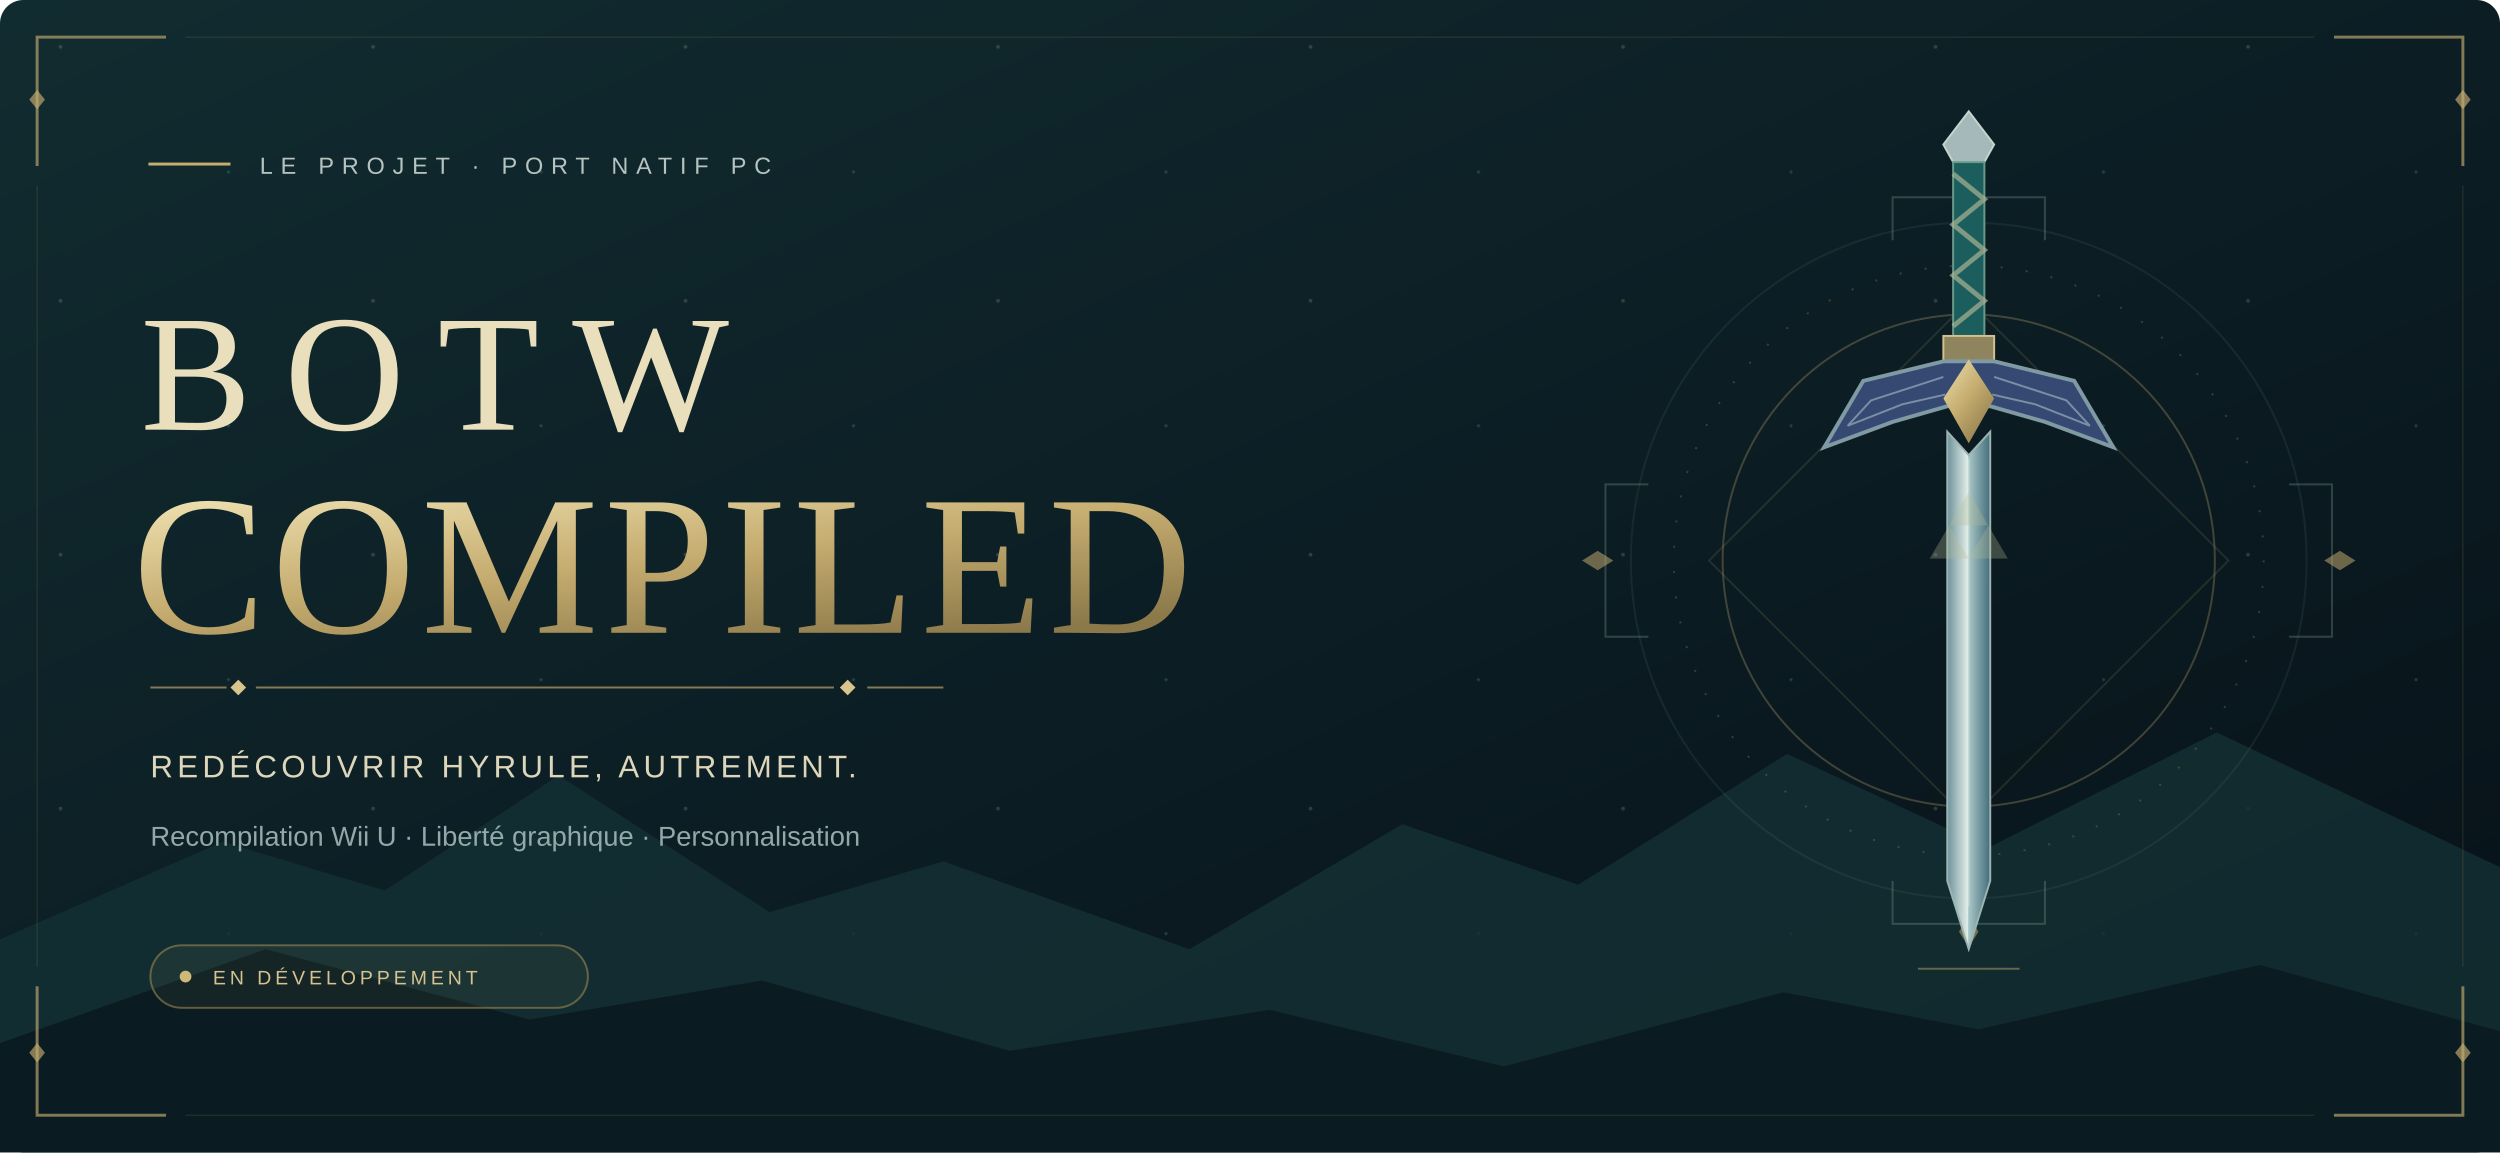
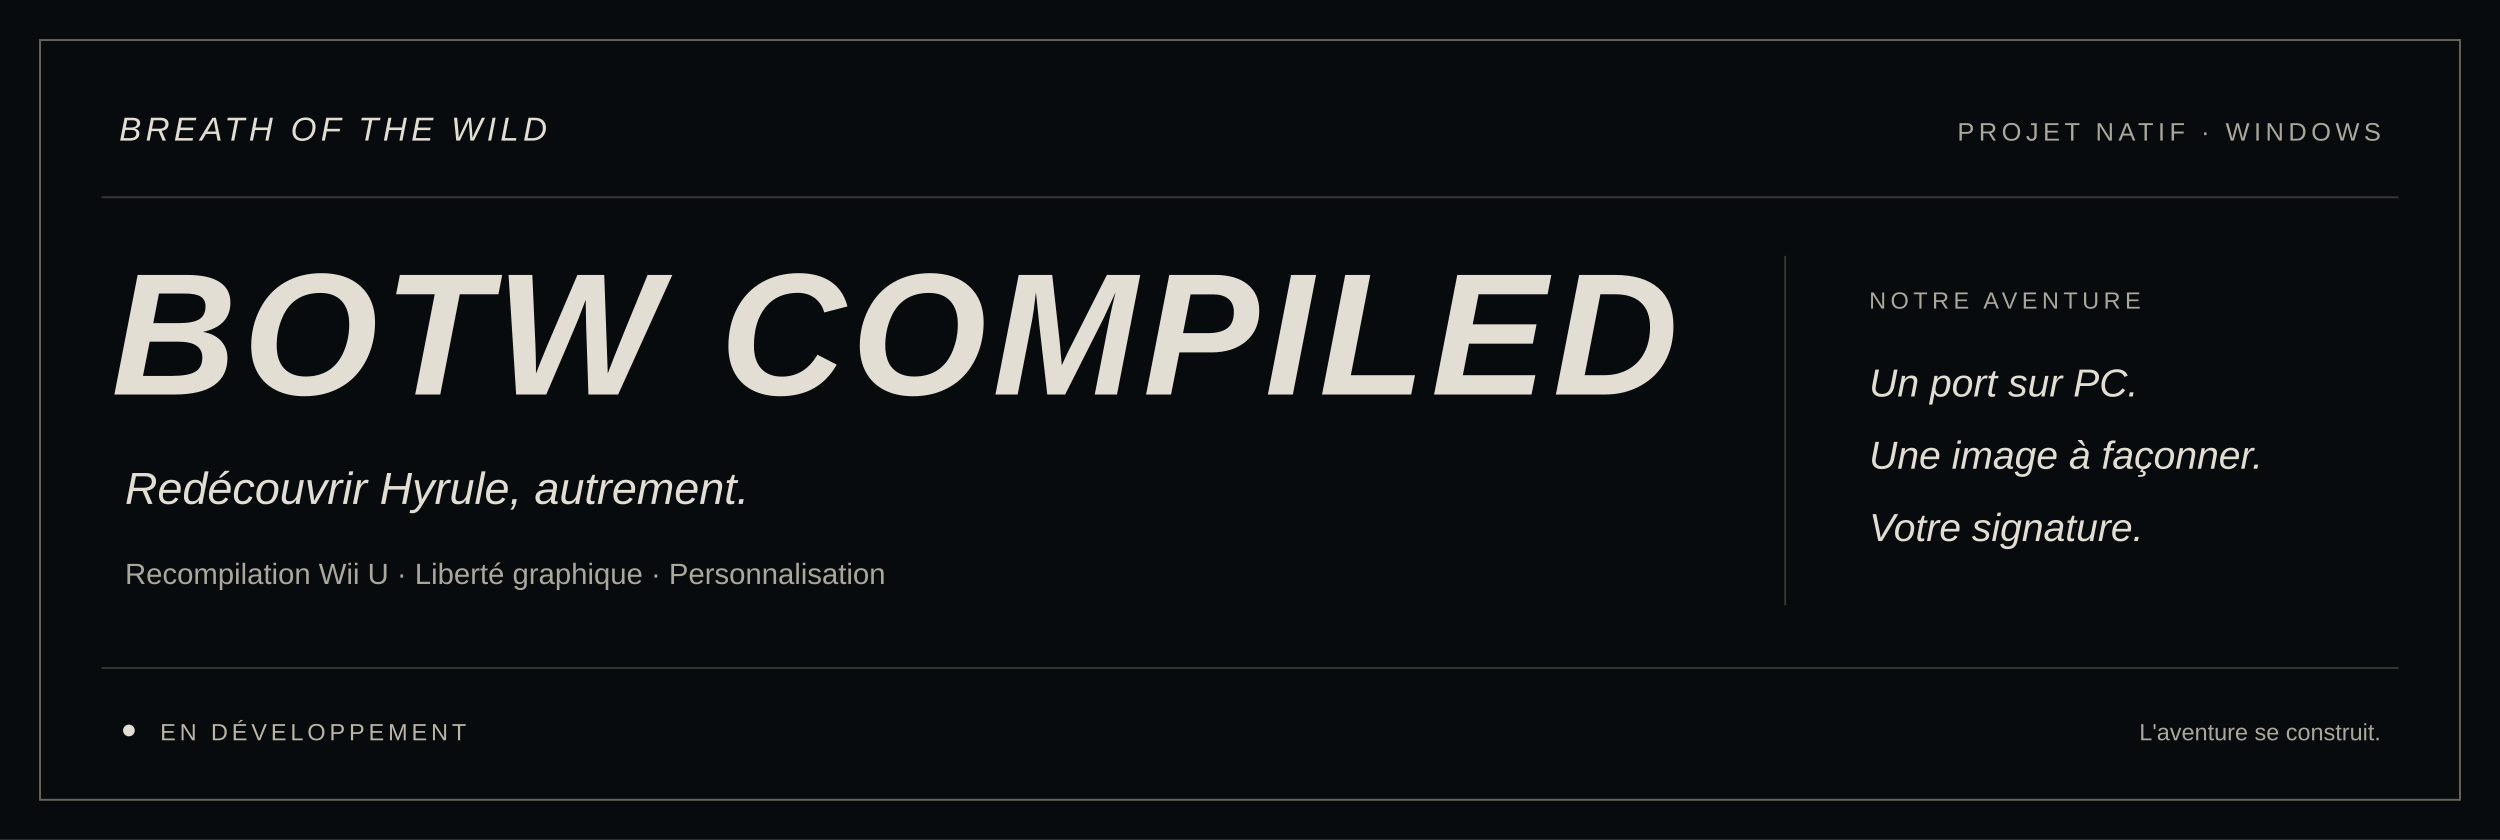
- <svg xmlns="http://www.w3.org/2000/svg" width="1280" height="590" viewBox="0 0 1280 590" role="img" aria-labelledby="title description">
-   <defs>
-     <linearGradient id="sky" x2="1" y2="1">
-       <stop stop-color="#112c30" />
-       <stop offset=".6" stop-color="#0b1b22" />
-       <stop offset="1" stop-color="#071117" />
-     </linearGradient>
-     <linearGradient id="gold" x2=".8" y2="1">
-       <stop stop-color="#eee0b0" />
-       <stop offset=".5" stop-color="#c6ad70" />
-       <stop offset="1" stop-color="#8c794a" />
-     </linearGradient>
-     <linearGradient id="blade" x2="1" y2="0">
-       <stop stop-color="#6d929a" />
-       <stop offset=".47" stop-color="#e0ece7" />
-       <stop offset=".5" stop-color="#a8c6c6" />
-       <stop offset="1" stop-color="#436d7b" />
-     </linearGradient>
-     <pattern id="stars" width="160" height="130" patternUnits="userSpaceOnUse">
-       <circle cx="31" cy="24" r="1" fill="#d8ceaa" opacity=".18" />
-       <circle cx="117" cy="88" r=".8" fill="#6fbbb9" opacity=".22" />
-     </pattern>
-   </defs>
-   <rect width="1280" height="590" rx="12" fill="url(#sky)" />
-   <rect width="1280" height="590" rx="12" fill="url(#stars)" />
-   <path d="M0 481 114 431 197 456 286 397 394 467 483 441 609 486 718 422 808 453 915 386 1018 434 1135 375 1280 444V590H0Z" fill="#143236" opacity=".75" />
-   <path d="m0 534 136-48 135 36 119-20 127 36 133-21 120 29 143-38 100 19 144-33 123 34v62H0Z" fill="#0a1c21" />
-   <path d="M19 85V19h66M1195 19h66v66M1261 505v66h-66M85 571H19v-66" fill="none" stroke="#b6a16b" stroke-width="1.5" opacity=".7" />
-   <path d="M95 19h1090M1261 95v400M1185 571H95M19 495V95" fill="none" stroke="#a58e55" stroke-width=".6" opacity=".18" />
-   <path d="m19 46 4 5-4 5-4-5zM1261 46l4 5-4 5-4-5zM19 534l4 5-4 5-4-5zM1261 534l4 5-4 5-4-5z" fill="#c6ad70" opacity=".65" />
-   <g font-family="Arial, Helvetica, sans-serif">
-     <path d="M76 84h42" stroke="#c6ad70" stroke-width="1.5" />
-     <text x="133" y="89" fill="#b6c4c0" font-size="12" letter-spacing="4">LE PROJET · PORT NATIF PC</text>
-   </g>
-   <text x="72" y="220" fill="#eadfbc" font-family="Georgia, 'Times New Roman', serif" font-size="85" letter-spacing="17">BOTW</text>
-   <text x="68" y="324" fill="url(#gold)" font-family="Georgia, 'Times New Roman', serif" font-size="102" letter-spacing="3">COMPILED</text>
-   <path d="M77 352h39m15 0h296m17 0h39" stroke="#b7a16a" stroke-width="1" opacity=".7" />
-   <path d="m122 348 4 4-4 4-4-4zM434 348l4 4-4 4-4-4z" fill="#d9c48b" />
-   <text x="77" y="398" fill="#ddd6bb" font-family="Arial, Helvetica, sans-serif" font-size="16" letter-spacing="2.2">REDÉCOUVRIR HYRULE, AUTREMENT.</text>
-   <text x="77" y="433" fill="#91aaa9" font-family="Arial, Helvetica, sans-serif" font-size="14">Recompilation Wii U · Liberté graphique · Personnalisation</text>
-   <g transform="translate(77 484)">
-     <rect width="224" height="32" rx="16" fill="#b59d60" fill-opacity=".07" stroke="#a78e54" stroke-opacity=".55" />
-     <circle cx="18" cy="16" r="3" fill="#cfb878" />
-     <text x="32" y="20" fill="#d6c391" font-family="Arial, Helvetica, sans-serif" font-size="10" letter-spacing="2">EN DÉVELOPPEMENT</text>
-   </g>
-   <g transform="translate(1008 287)" fill="none">
-     <circle r="173" stroke="#678d89" stroke-opacity=".13" />
-     <circle r="151" stroke="#a18e59" stroke-opacity=".32" stroke-dasharray="1 12" />
-     <circle r="126" stroke="#b6a06a" stroke-opacity=".32" />
-     <path d="M-164-39h-22v78h22M164-39h22v78h-22M-39-164v-22h78v22M-39 164v22h78v-22" stroke="#809f95" stroke-opacity=".32" />
-     <path d="m0-133 133 133L0 133-133 0Z" stroke="#a58f58" stroke-opacity=".18" />
-     <path d="m0-198 5 8-5 8-5-8zM198 0l-8 5-8-5 8-5zM0 198l-5-8 5-8 5 8zM-198 0l8-5 8 5-8 5z" fill="#bda66b" opacity=".55" />
-   </g>
-   <g transform="translate(1008 48)">
-     <path d="m0 9-13 17 5 9h16l5-9Z" fill="#a5b9ba" stroke="#c7d4cb" />
-     <path d="M-8 35h16v94H-8Z" fill="#1c5e5d" stroke="#6a9b8a" />
-     <path d="m-8 41 16 13-16 13 16 13-16 13 16 13-16 13" fill="none" stroke="#b3b996" stroke-width="2.5" opacity=".65" />
-     <path d="M-13 124h26v14h-26Z" fill="#8e845d" stroke="#d4c18c" />
-     <path d="m-13 137-41 10-20 34 35-13 28-8h22l28 8 35 13-20-34-41-10Z" fill="#354973" stroke="#809aa4" stroke-width="2" />
-     <path d="m-13 145-37 12-12 13 28-11 22-5M13 145l37 12 12 13-28-11-22-5" fill="none" stroke="#a0b4bf" stroke-opacity=".65" />
-     <path d="m0 136-13 20 13 23 13-23Z" fill="url(#gold)" />
-     <path d="M-11 173v230L0 438l11-35V173l-11 12Z" fill="url(#blade)" stroke="#9db4b1" />
-     <path d="M0 187v229" stroke="#d9e5dc" stroke-width=".8" opacity=".55" />
-     <path d="m0 204-10 17h20Zm-10 17-10 17H0Zm20 0L0 238h20Z" fill="#b5ba96" fill-opacity=".3" />
-     <path d="M-26 448h52" stroke="#baa36a" stroke-opacity=".5" />
+ <svg xmlns="http://www.w3.org/2000/svg" width="1280" height="430" viewBox="0 0 1280 430" role="img" aria-labelledby="title description">
+   <rect width="1280" height="430" fill="#080b0d" />
+   <rect x="20.5" y="20.5" width="1239" height="389" fill="none" stroke="#66645a" />
+   <path d="M52 101h1176M52 342h1176M914 131v179" stroke="#343631" />
+   <g font-family="'Segoe UI', Arial, sans-serif" fill="#e2ded3">
+     <text x="61" y="72" font-size="17" font-style="italic" letter-spacing="2.2">BREATH OF THE WILD</text>
+     <text x="1219" y="72" text-anchor="end" font-size="13" letter-spacing="2.3" fill="#aaa79d">PROJET NATIF · WINDOWS</text>
+     <text x="57" y="202" font-size="89" font-style="italic" font-weight="600" letter-spacing="3">BOTW COMPILED</text>
+     <text x="64" y="258" font-size="23" font-style="italic" fill="#e2ded3">Redécouvrir Hyrule, autrement.</text>
+     <text x="64" y="299" font-size="15" fill="#aaa79d">Recompilation Wii U · Liberté graphique · Personnalisation</text>
+     <text x="957" y="158" font-size="12" letter-spacing="2.3" fill="#aaa79d">NOTRE AVENTURE</text>
+     <text x="957" y="203" font-size="20" font-style="italic">Un port sur PC.</text>
+     <text x="957" y="240" font-size="20" font-style="italic">Une image à façonner.</text>
+     <text x="957" y="277" font-size="20" font-style="italic">Votre signature.</text>
+     <circle cx="66" cy="374" r="3" fill="#e2ded3" />
+     <text x="82" y="379" font-size="12" letter-spacing="2" fill="#bbb6a7">EN DÉVELOPPEMENT</text>
+     <text x="1219" y="379" text-anchor="end" font-size="12" fill="#aaa79d">L'aventure se construit.</text>
  </g>
</svg>
